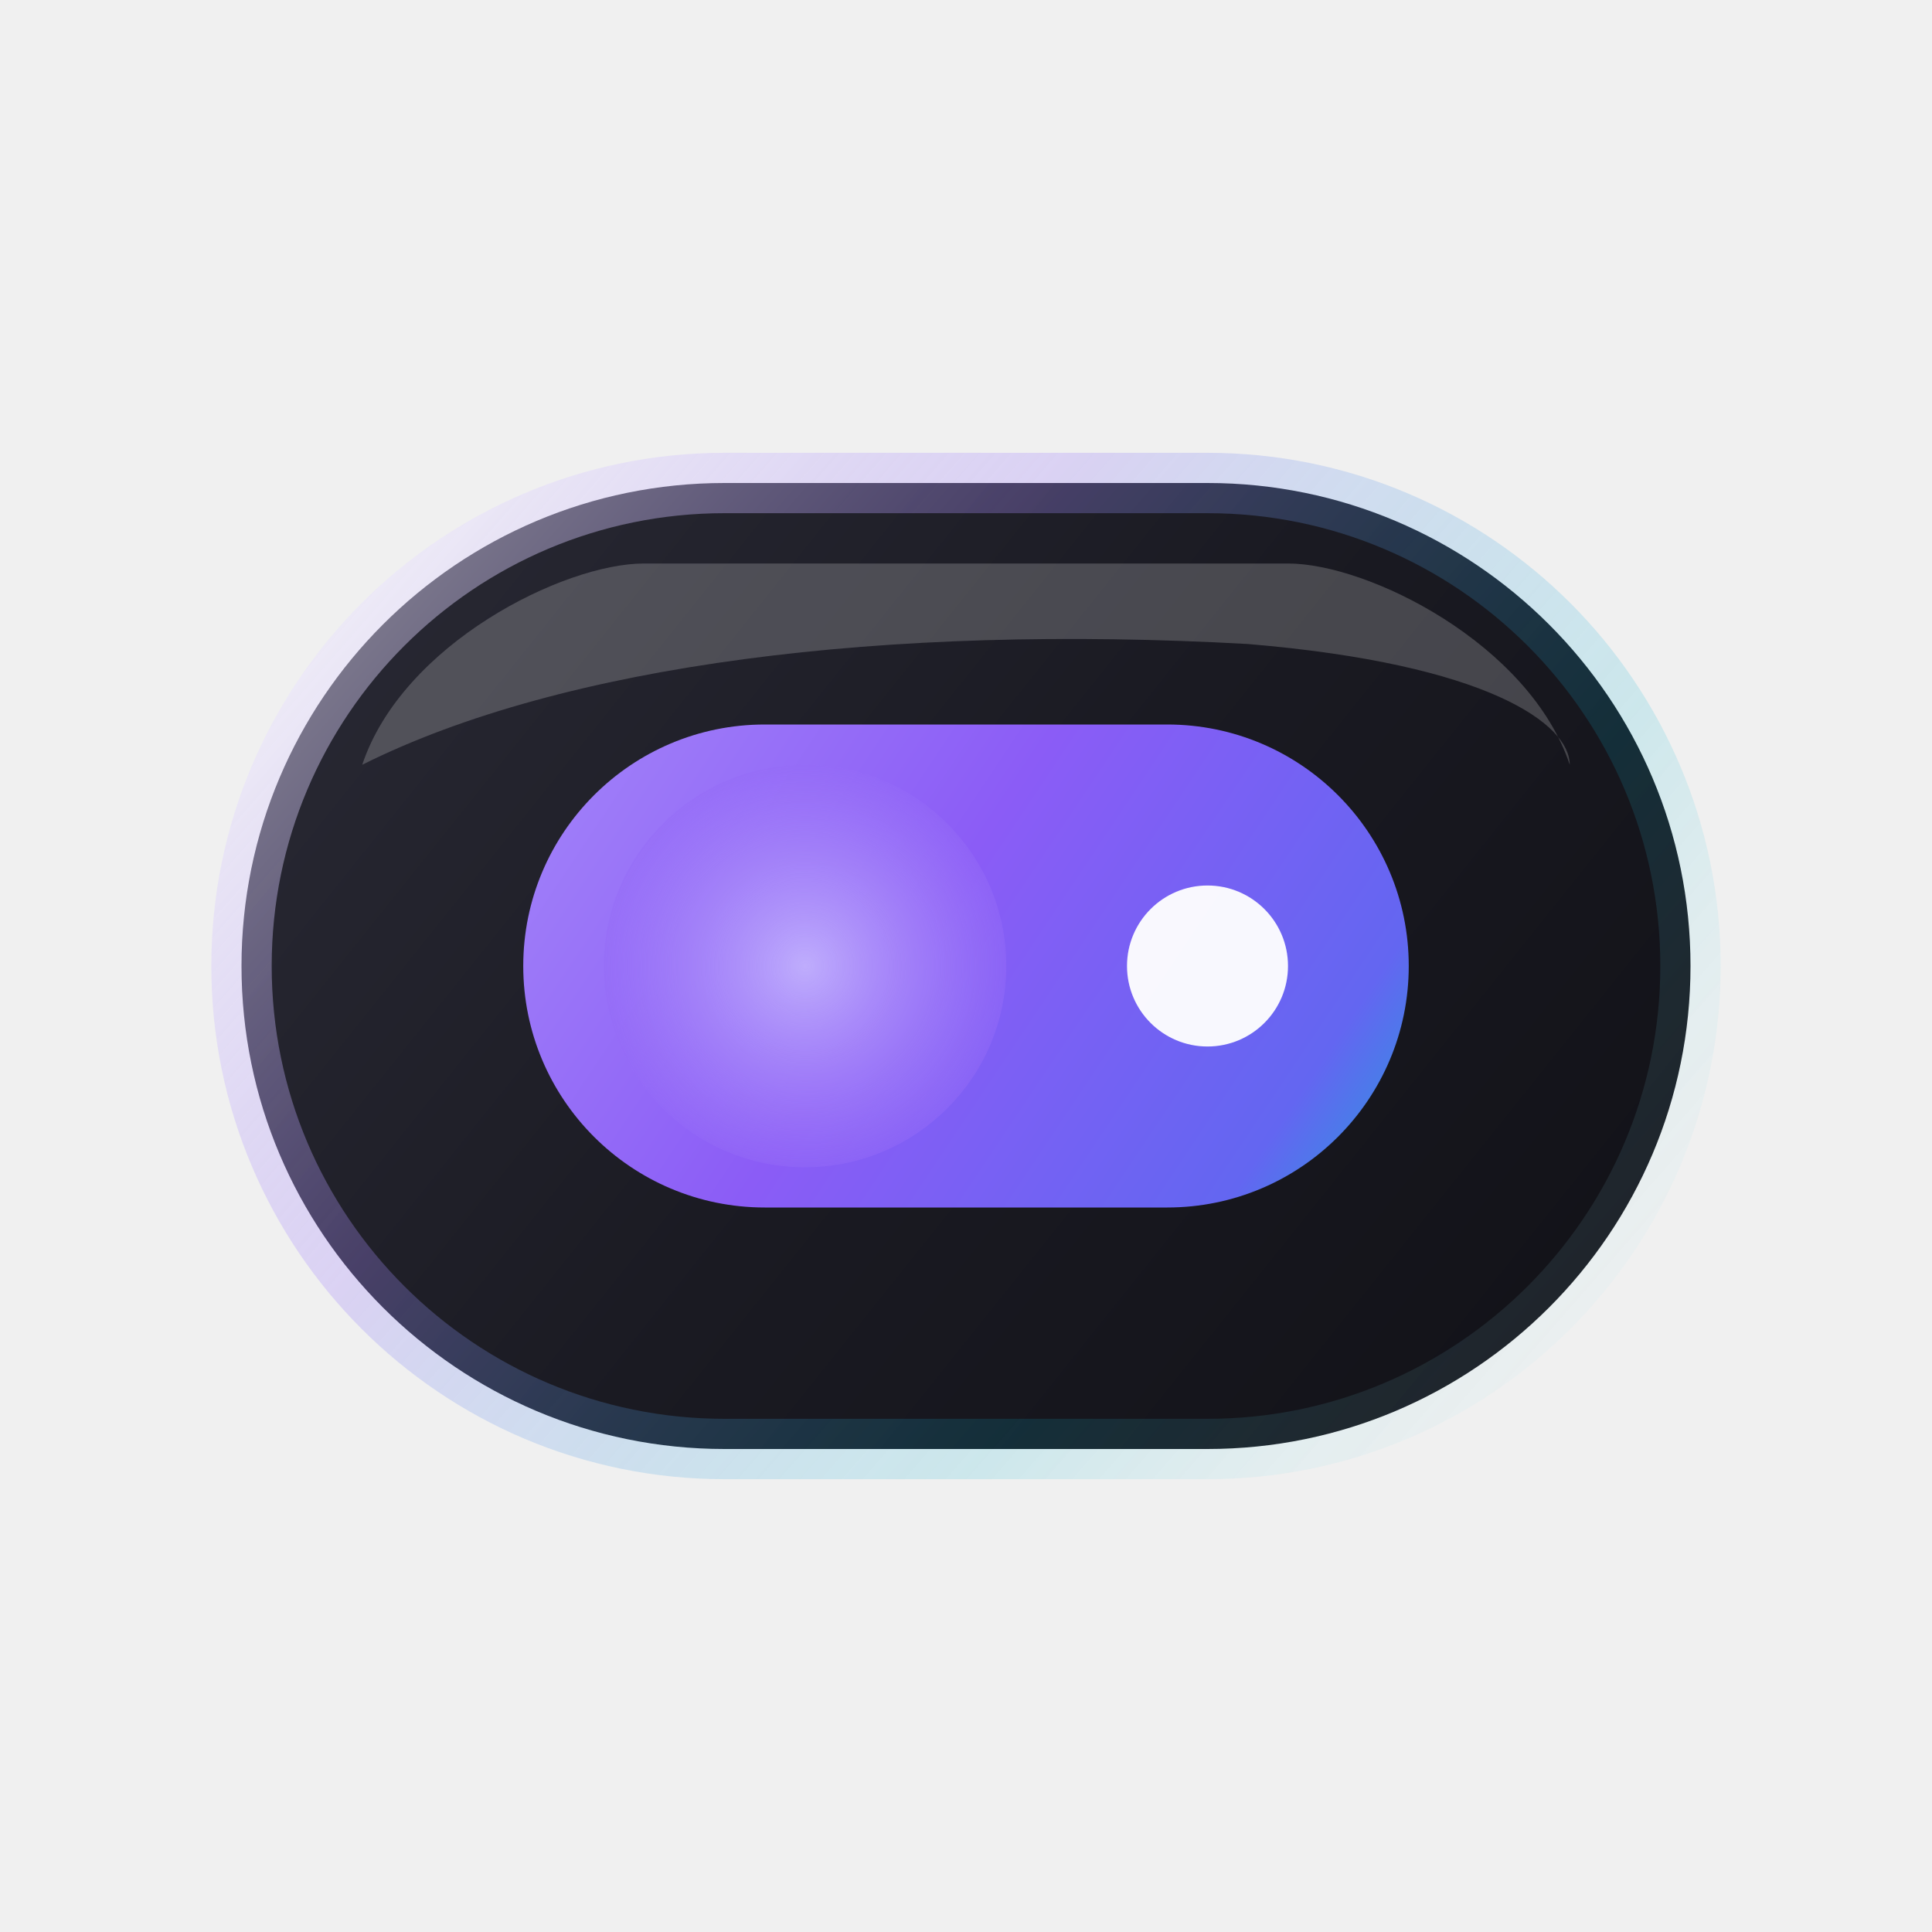
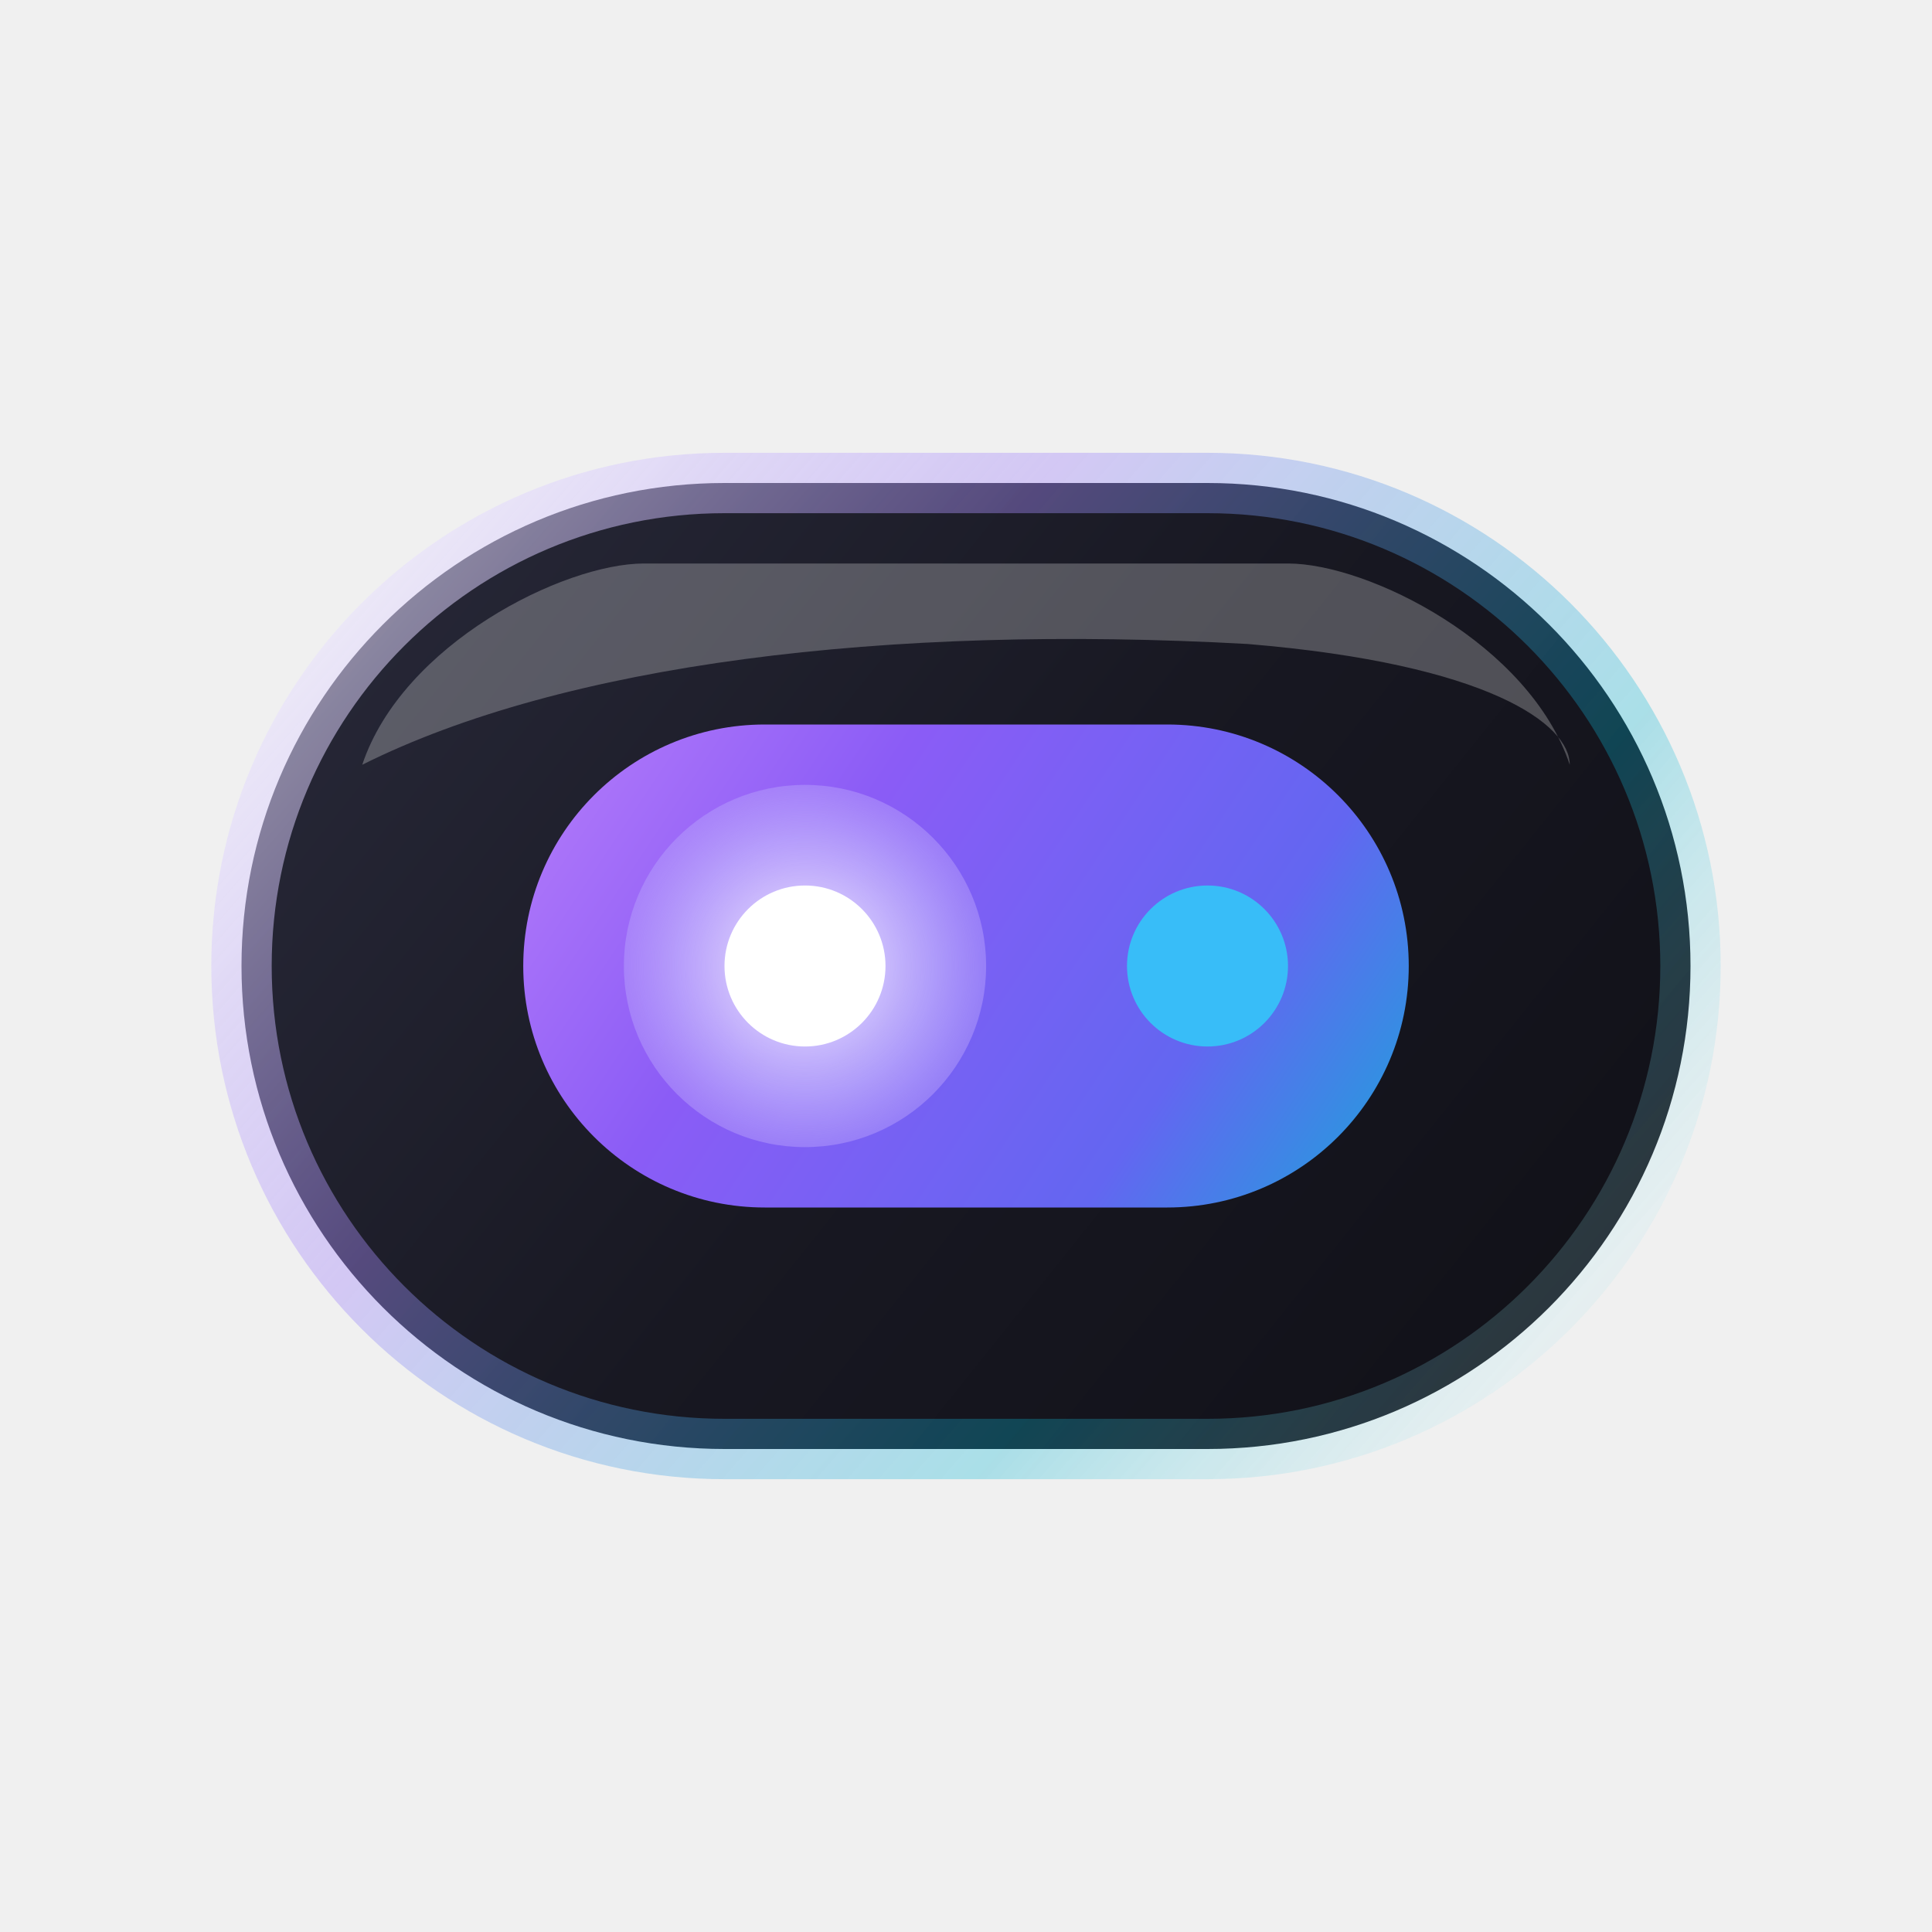
<svg xmlns="http://www.w3.org/2000/svg" width="64" height="64" viewBox="0 0 48 48" fill="none">
  <defs>
-     <linearGradient id="bousOuterGrad" x1="4" y1="8" x2="44" y2="40" gradientUnits="userSpaceOnUse">
-       <stop offset="0%" stop-color="#2E2E3A" />
-       <stop offset="50%" stop-color="#1A1A22" />
-       <stop offset="100%" stop-color="#0F0F14" />
+     <linearGradient id="webLogoShell" x1="4" y1="8" x2="44" y2="40" gradientUnits="userSpaceOnUse">
+       <stop offset="0%" stop-color="#2D2E40" />
+       <stop offset="50%" stop-color="#181822" />
+       <stop offset="100%" stop-color="#0E0E14" />
    </linearGradient>
-     <linearGradient id="bousCoreGrad" x1="12" y1="16" x2="36" y2="32" gradientUnits="userSpaceOnUse">
-       <stop offset="0%" stop-color="#A78BFA" />
-       <stop offset="45%" stop-color="#8B5CF6" />
-       <stop offset="80%" stop-color="#6366F1" />
+     <linearGradient id="webLogoCore" x1="12" y1="16" x2="36" y2="32" gradientUnits="userSpaceOnUse">
+       <stop offset="0%" stop-color="#C084FC" />
+       <stop offset="35%" stop-color="#8B5CF6" />
+       <stop offset="70%" stop-color="#6366F1" />
      <stop offset="100%" stop-color="#06B6D4" />
    </linearGradient>
-     <linearGradient id="bousRimLight" x1="8" y1="10" x2="40" y2="38" gradientUnits="userSpaceOnUse">
-       <stop offset="0%" stop-color="#FFFFFF" stop-opacity="0.5" />
-       <stop offset="35%" stop-color="#A78BFA" stop-opacity="0.3" />
-       <stop offset="70%" stop-color="#06B6D4" stop-opacity="0.15" />
-       <stop offset="100%" stop-color="#FFFFFF" stop-opacity="0.05" />
+     <linearGradient id="webLogoRim" x1="8" y1="10" x2="40" y2="38" gradientUnits="userSpaceOnUse">
+       <stop offset="0%" stop-color="#FFFFFF" stop-opacity="0.6" />
+       <stop offset="35%" stop-color="#A78BFA" stop-opacity="0.4" />
+       <stop offset="70%" stop-color="#06B6D4" stop-opacity="0.3" />
+       <stop offset="100%" stop-color="#FFFFFF" stop-opacity="0.1" />
    </linearGradient>
-     <radialGradient id="bousCenterPulse" cx="20" cy="24" r="10" gradientUnits="userSpaceOnUse">
-       <stop offset="0%" stop-color="#C4B5FD" stop-opacity="0.9" />
-       <stop offset="60%" stop-color="#8B5CF6" stop-opacity="0.4" />
-       <stop offset="100%" stop-color="#06B6D4" stop-opacity="0" />
+     <radialGradient id="webLogoPulse" cx="20" cy="24" r="8" gradientUnits="userSpaceOnUse">
+       <stop offset="0%" stop-color="#FFFFFF" stop-opacity="0.95" />
+       <stop offset="40%" stop-color="#C4B5FD" stop-opacity="0.7" />
+       <stop offset="100%" stop-color="#8B5CF6" stop-opacity="0" />
    </radialGradient>
  </defs>
-   <rect x="6" y="12" width="36" height="24" rx="12" fill="url(#bousOuterGrad)" stroke="url(#bousRimLight)" stroke-width="1.5" />
-   <rect x="13" y="18" width="22" height="12" rx="6" fill="url(#bousCoreGrad)" />
-   <circle cx="20" cy="24" r="5" fill="url(#bousCenterPulse)" />
-   <circle cx="30" cy="24" r="2" fill="#FFFFFF" opacity="0.95" />
-   <path d="M16 14C14 14 10 16 9 19C14 16.5 22 15.5 31 16C37 16.5 39 18 39 19C38 16 34 14 32 14H16Z" fill="#FFFFFF" opacity="0.2" />
+   <rect x="6" y="12" width="36" height="24" rx="12" fill="url(#webLogoShell)" stroke="url(#webLogoRim)" stroke-width="1.5" />
+   <rect x="13" y="18" width="22" height="12" rx="6" fill="url(#webLogoCore)" />
+   <circle cx="20" cy="24" r="4.5" fill="url(#webLogoPulse)" />
+   <circle cx="20" cy="24" r="2" fill="#FFFFFF" />
+   <circle cx="30" cy="24" r="2" fill="#38BDF8" />
+   <path d="M16 14C14 14 10 16 9 19C14 16.5 22 15.5 31 16C37 16.5 39 18 39 19C38 16 34 14 32 14H16Z" fill="#FFFFFF" opacity="0.25" />
</svg>
